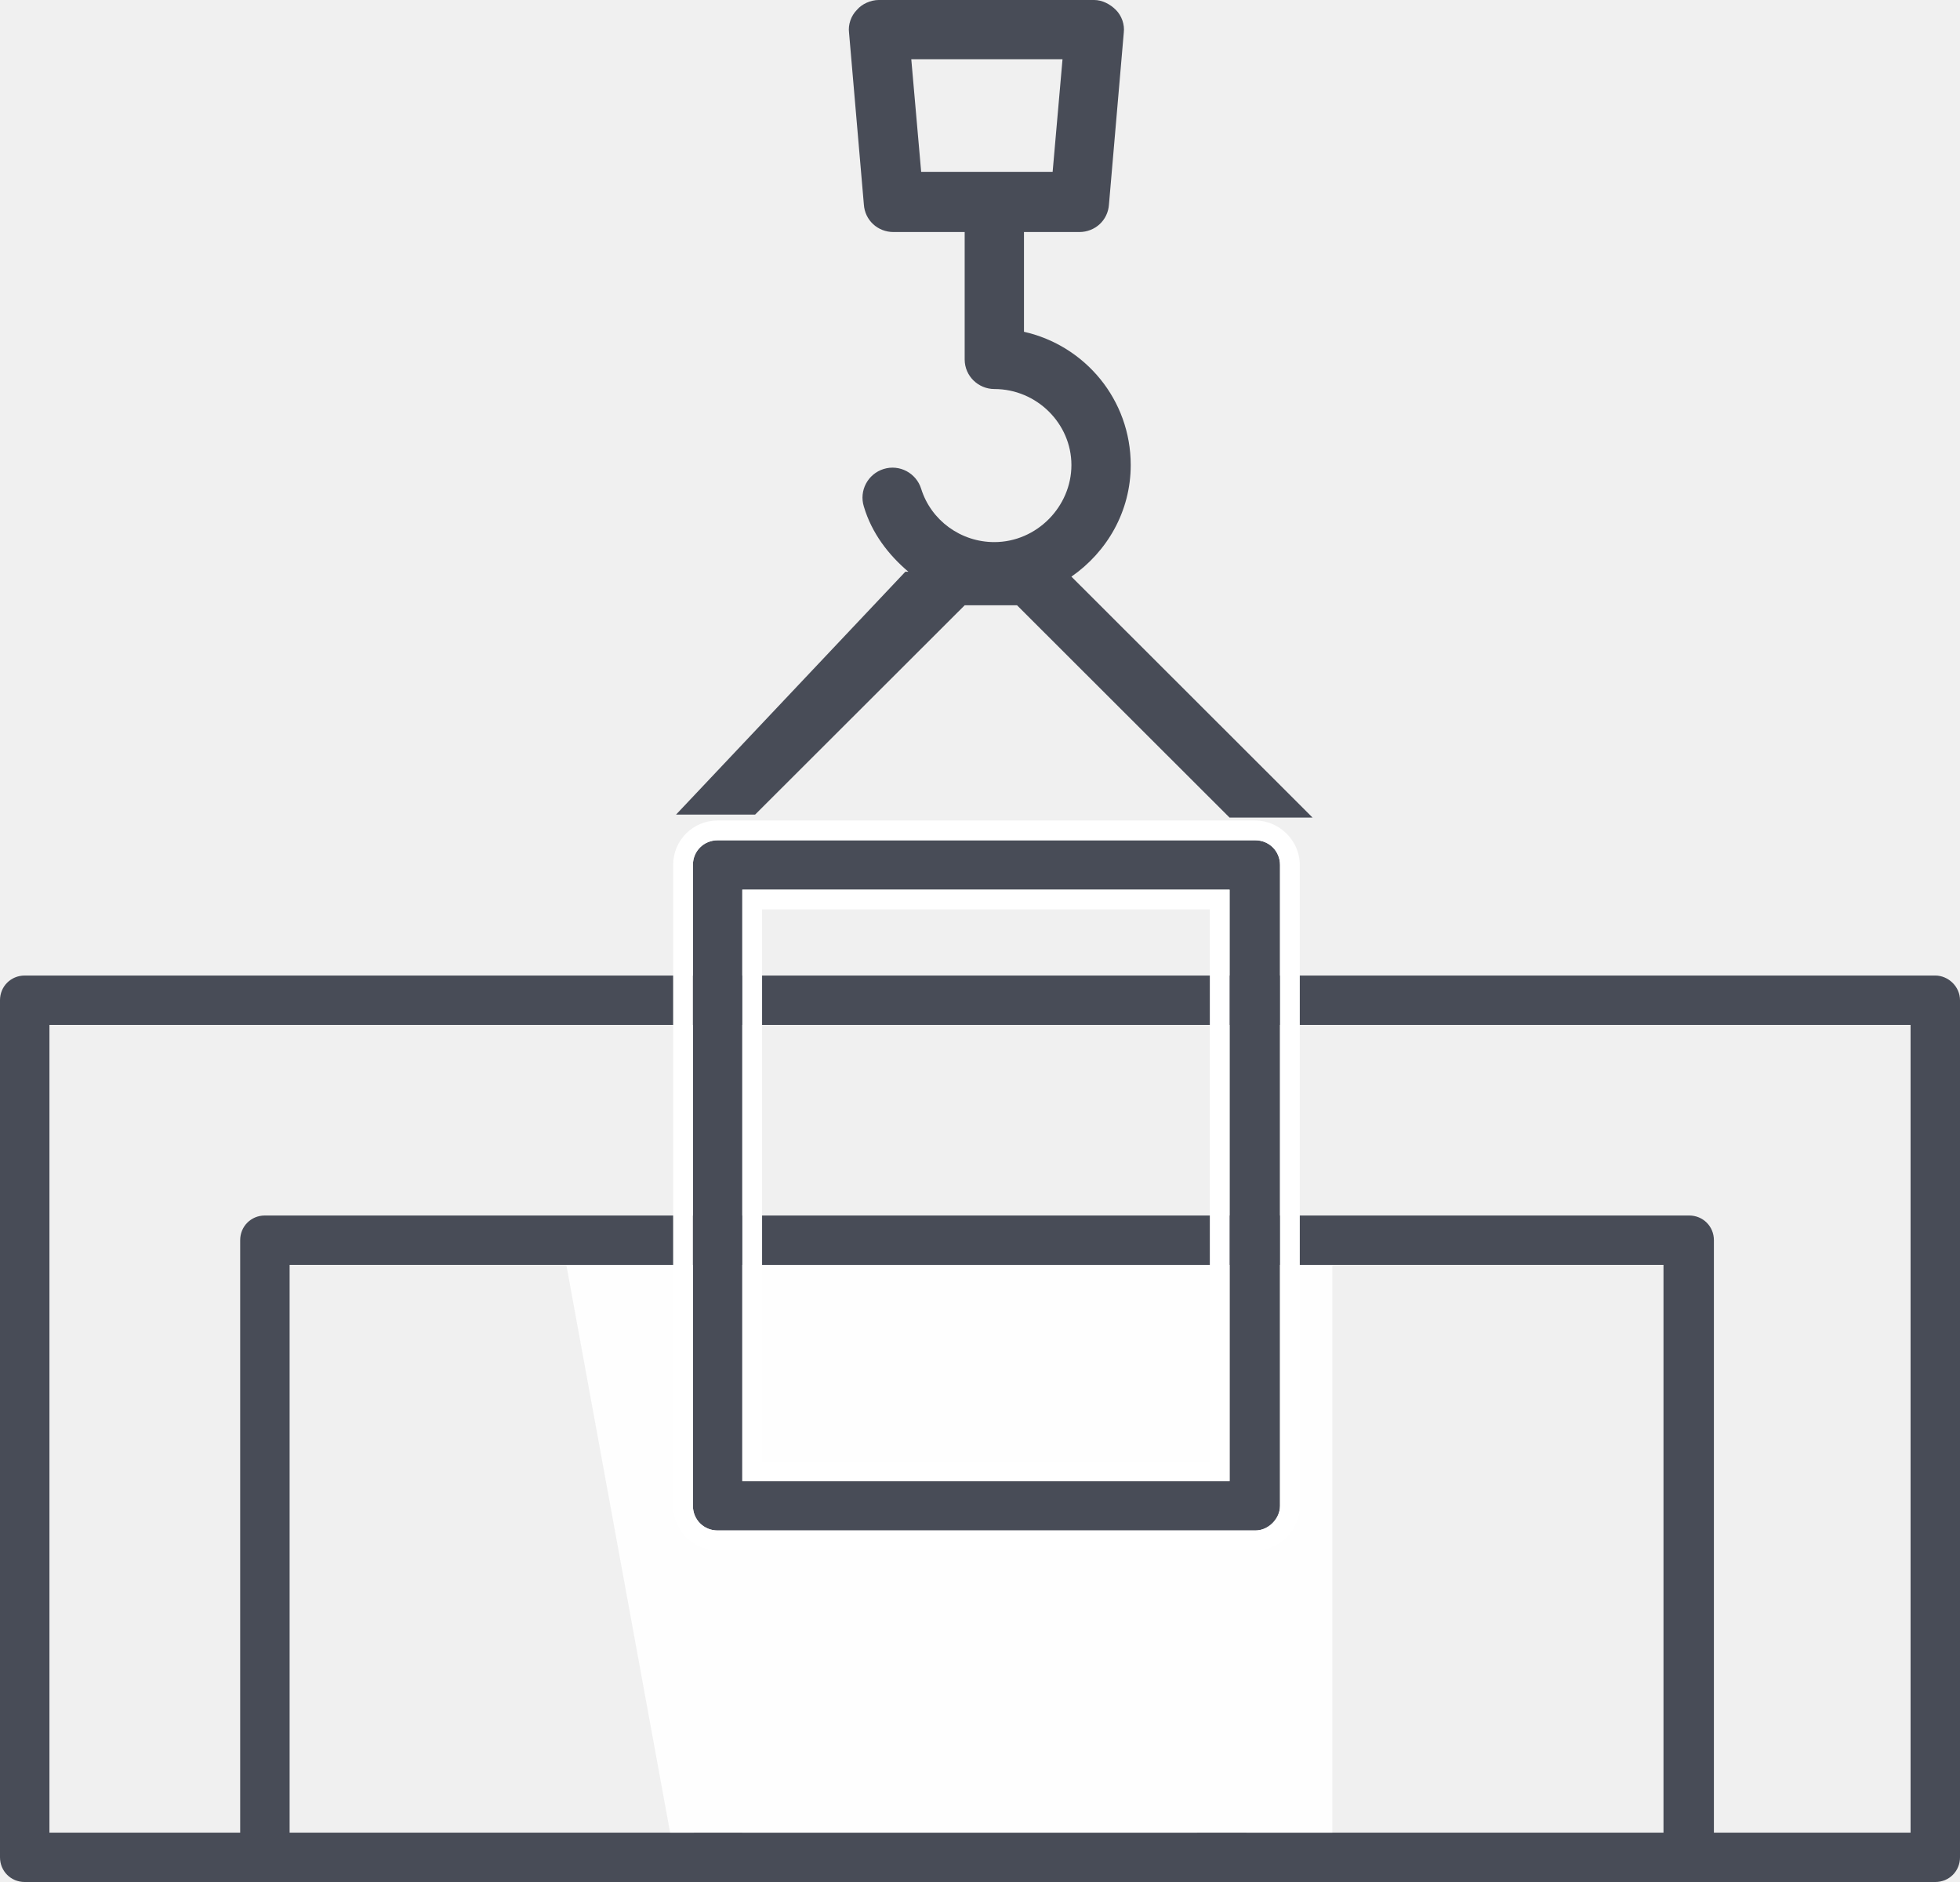
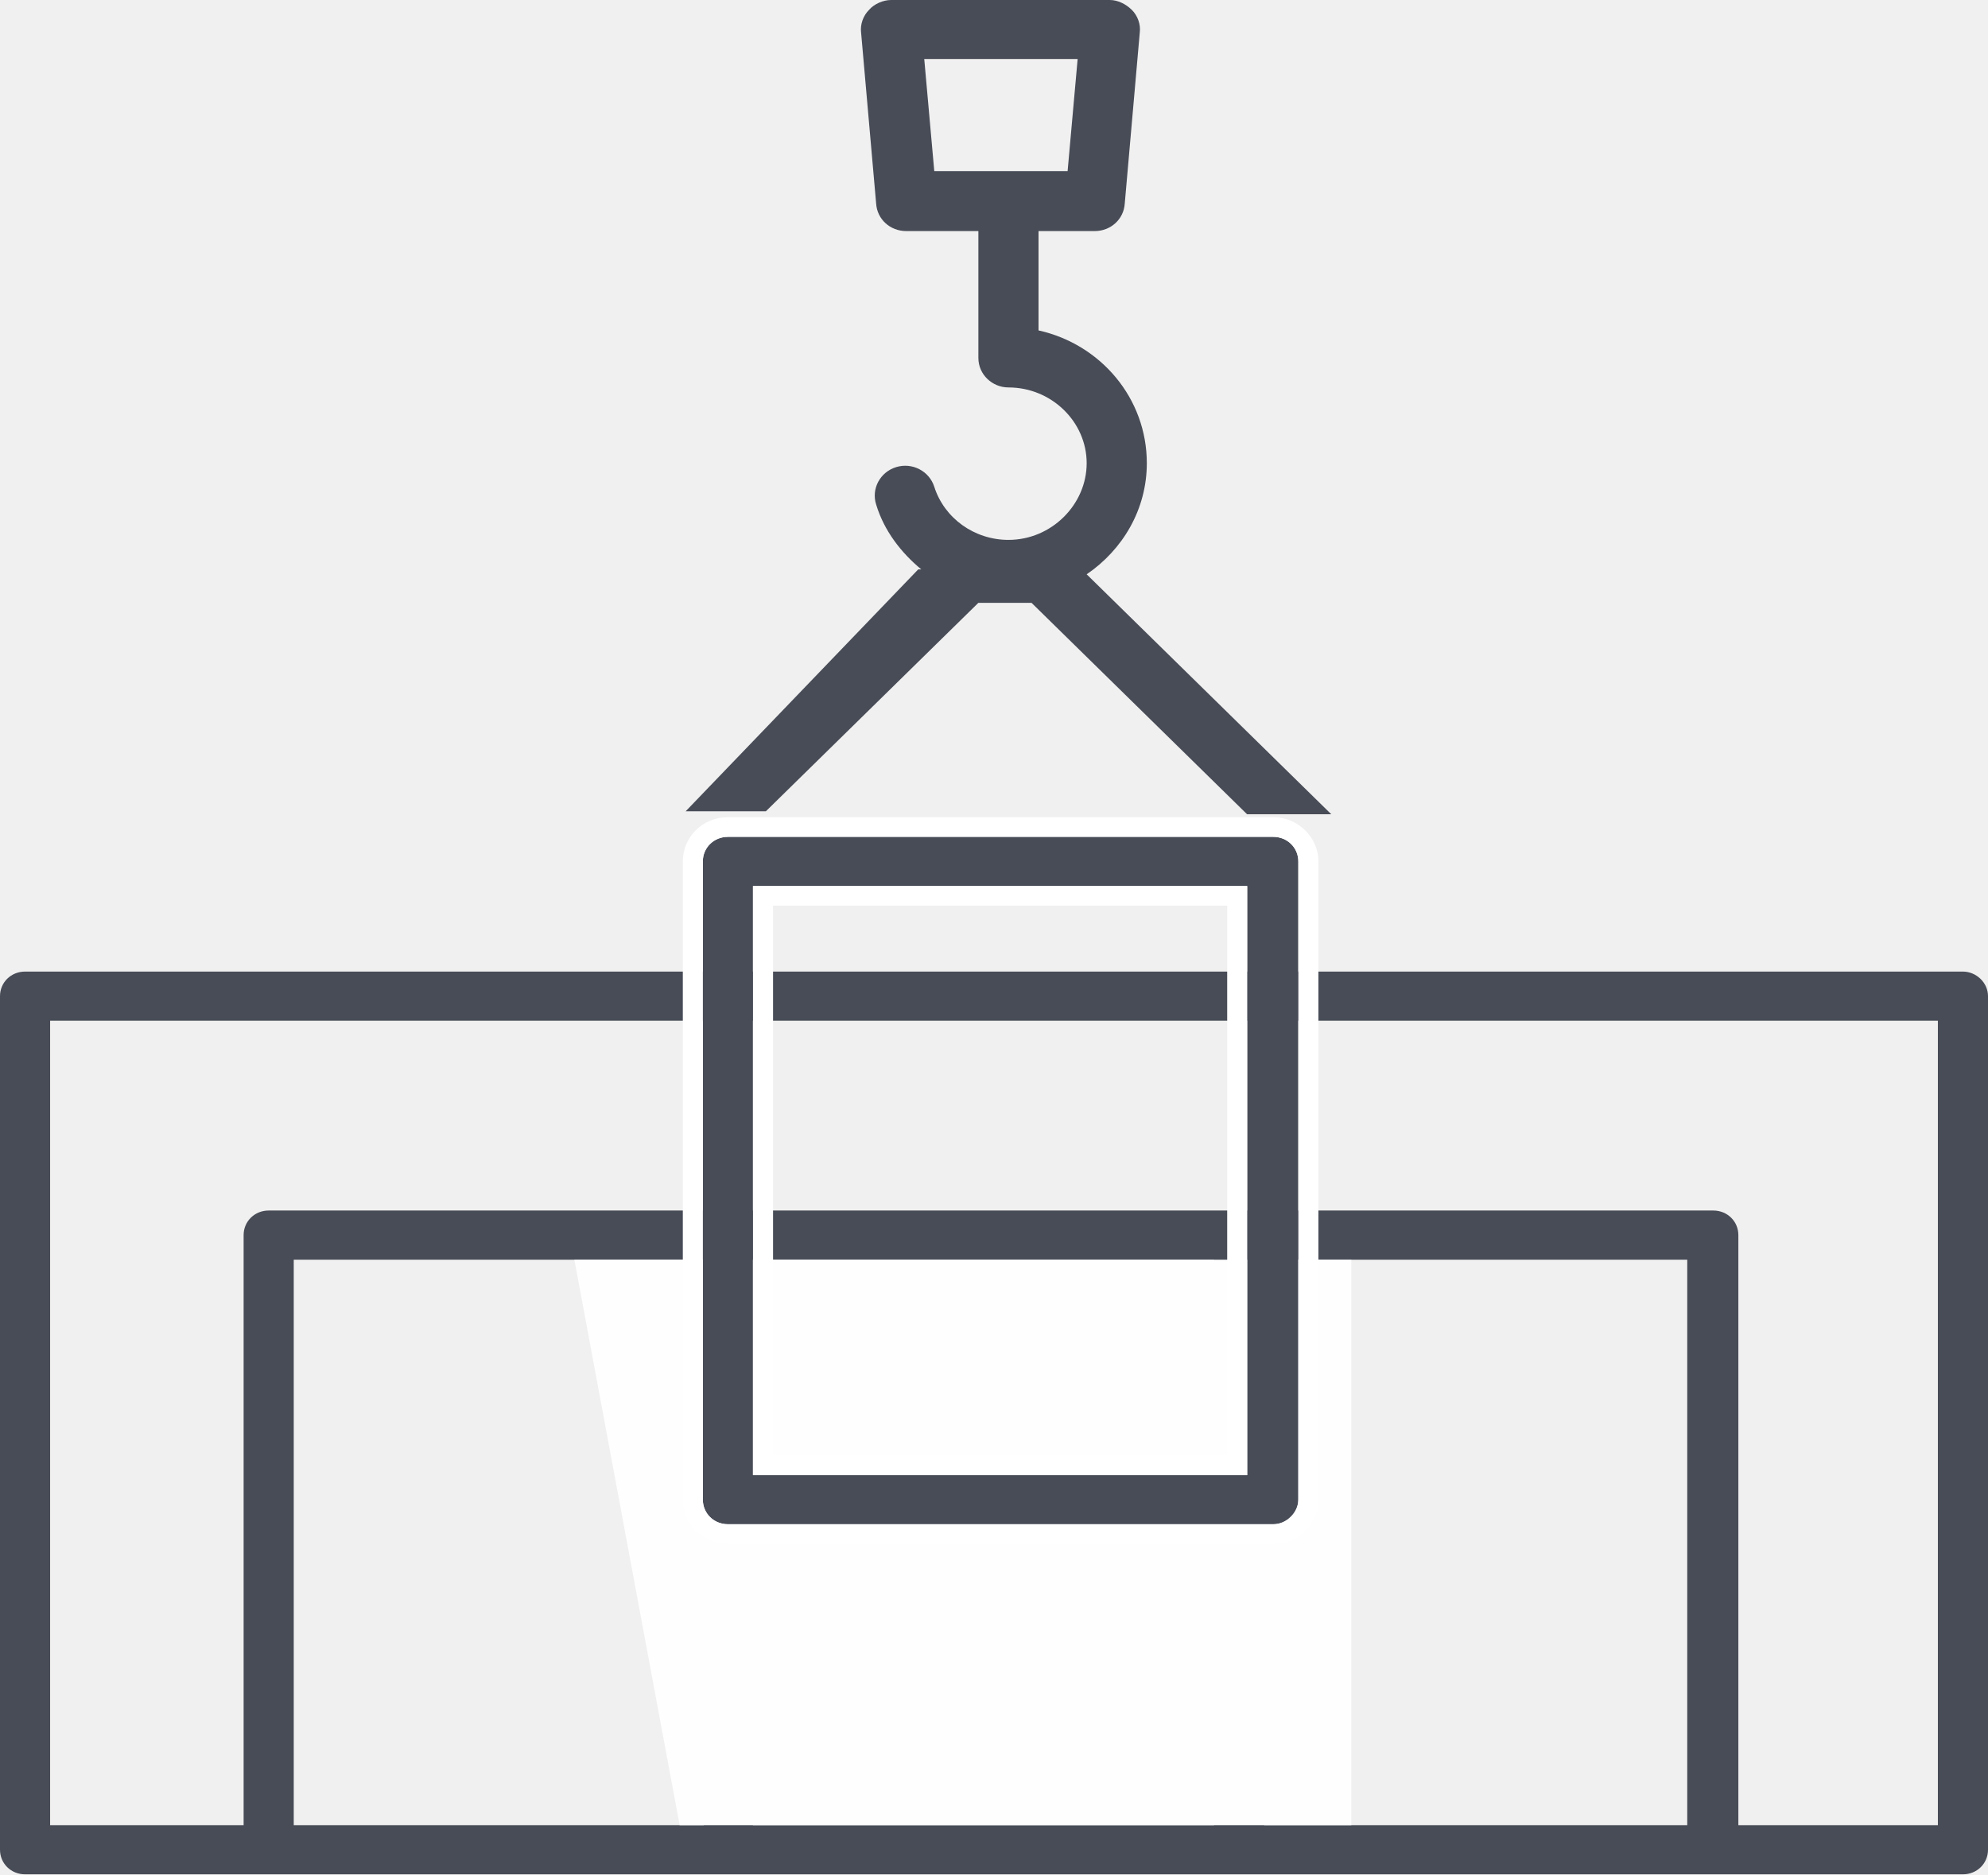
- <svg xmlns="http://www.w3.org/2000/svg" width="50" height="48" viewBox="0 0 50 48" fill="none">
-   <path d="M49.37 24.881H0.63C0.277 24.881 0 25.158 0 25.511V47.37C0 47.723 0.277 48 0.63 48H6.757H43.091H49.37C49.723 48 50 47.723 50 47.37V25.511C50 25.158 49.697 24.881 49.37 24.881ZM30.535 32.26V46.741H18.936V32.26H30.535ZM17.675 46.741H7.388V32.26H14.473H17.701V46.741H17.675ZM31.795 46.741V32.26H42.436V46.741H31.795ZM48.739 46.741H43.722V31.631C43.722 31.278 43.444 31.001 43.091 31.001H6.757C6.404 31.001 6.127 31.278 6.127 31.631V46.741H1.261V26.14H48.739V46.741Z" fill="#484C57" />
-   <path d="M17.246 20.776H19.263L24.609 15.438H25.945L31.366 20.852H33.484L27.332 14.707C28.239 14.078 28.845 13.045 28.845 11.861C28.845 10.199 27.685 8.814 26.122 8.462V5.918H27.534C27.937 5.918 28.265 5.616 28.29 5.213L28.668 0.831C28.693 0.63 28.618 0.403 28.466 0.252C28.315 0.101 28.113 0 27.912 0H22.415C22.213 0 21.986 0.101 21.86 0.252C21.709 0.403 21.633 0.63 21.659 0.831L22.037 5.213C22.062 5.616 22.39 5.918 22.793 5.918H24.609V9.167C24.609 9.595 24.962 9.922 25.365 9.922C26.449 9.922 27.332 10.804 27.332 11.861C27.332 12.919 26.449 13.826 25.365 13.826C24.508 13.826 23.751 13.272 23.499 12.466C23.373 12.063 22.945 11.836 22.541 11.962C22.138 12.088 21.911 12.516 22.037 12.919C22.238 13.599 22.667 14.153 23.172 14.581H23.096L17.246 20.776ZM23.247 1.511H27.105L26.853 4.382H23.499L23.247 1.511Z" fill="#484C57" />
-   <path d="M33.988 32.26V46.741H17.095L14.447 32.26" fill="#FEFEFE" />
-   <path d="M32.023 39.035H18.306C17.953 39.035 17.676 38.758 17.676 38.405V22.061C17.676 21.709 17.953 21.432 18.306 21.432H32.023C32.376 21.432 32.653 21.709 32.653 22.061V38.405C32.653 38.733 32.35 39.035 32.023 39.035ZM18.936 37.776H31.367V22.691H18.936V37.776Z" fill="#484C57" />
-   <path d="M32.023 21.431C32.376 21.431 32.654 21.708 32.654 22.061V38.405C32.654 38.757 32.376 39.034 32.023 39.034H18.306C17.953 39.034 17.676 38.757 17.676 38.405V22.061C17.676 21.708 17.953 21.431 18.306 21.431H32.023ZM18.937 37.775H31.367V22.69H18.937V37.775ZM32.023 20.927H18.306C17.676 20.927 17.172 21.431 17.172 22.061V38.405C17.172 39.034 17.676 39.538 18.306 39.538H32.023C32.654 39.538 33.158 39.034 33.158 38.405V22.061C33.158 21.431 32.628 20.927 32.023 20.927ZM19.441 23.194H30.863V37.271H19.441V23.194Z" fill="white" />
+ <svg xmlns="http://www.w3.org/2000/svg" width="70" height="66" viewBox="0 0 70 66" fill="none">
+   <path d="M69.118 34.212H0.883C0.388 34.212 0 34.593 0 35.078V65.134C0 65.619 0.388 66 0.883 66H9.46H60.328H69.118C69.612 66 70 65.619 70 65.134V35.078C70 34.593 69.576 34.212 69.118 34.212ZM42.748 44.358V64.269H26.51V44.358H42.748ZM24.745 64.269H10.343V44.358H20.262H24.781V64.269H24.745ZM44.513 64.269V44.358H59.41V64.269H44.513ZM68.235 64.269H61.21V43.492C61.21 43.007 60.822 42.626 60.328 42.626H9.46C8.966 42.626 8.578 43.007 8.578 43.492V64.269H1.765V35.943H68.235V64.269Z" fill="#484C57" />
+   <path d="M24.143 28.568H26.967L34.45 21.227H36.321L43.911 28.672H46.876L38.263 20.223C39.533 19.357 40.381 17.937 40.381 16.31C40.381 14.024 38.757 12.12 36.568 11.635V8.137H38.545C39.11 8.137 39.569 7.722 39.604 7.168L40.133 1.143C40.169 0.866 40.063 0.554 39.851 0.346C39.639 0.139 39.357 0 39.075 0H31.379C31.097 0 30.779 0.139 30.602 0.346C30.391 0.554 30.285 0.866 30.32 1.143L30.85 7.168C30.885 7.722 31.344 8.137 31.909 8.137H34.45V12.604C34.45 13.193 34.944 13.643 35.509 13.643C37.027 13.643 38.263 14.855 38.263 16.31C38.263 17.764 37.027 19.011 35.509 19.011C34.309 19.011 33.25 18.249 32.897 17.141C32.721 16.587 32.12 16.275 31.556 16.448C30.991 16.621 30.673 17.21 30.85 17.764C31.132 18.699 31.732 19.461 32.438 20.049H32.332L24.143 28.568ZM32.544 2.078H37.945L37.592 6.025H32.897L32.544 2.078Z" fill="#484C57" />
+   <path d="M47.582 44.358V64.269H23.931L20.225 44.358" fill="#FEFEFE" />
+   <path d="M44.832 53.673H25.629C25.134 53.673 24.746 53.292 24.746 52.807V30.334C24.746 29.849 25.134 29.468 25.629 29.468H44.832C45.326 29.468 45.714 29.849 45.714 30.334V52.807C45.714 53.257 45.291 53.673 44.832 53.673ZM26.511 51.941H43.914V31.2H26.511V51.941Z" fill="#484C57" />
+   <path d="M44.835 29.468C45.329 29.468 45.717 29.848 45.717 30.333V52.806C45.717 53.291 45.329 53.672 44.835 53.672H25.631C25.137 53.672 24.749 53.291 24.749 52.806V30.333C24.749 29.848 25.137 29.468 25.631 29.468H44.835ZM26.514 51.941H43.917V31.199H26.514V51.941ZM44.835 28.775H25.631C24.749 28.775 24.043 29.468 24.043 30.333V52.806C24.043 53.672 24.749 54.365 25.631 54.365H44.835C45.717 54.365 46.423 53.672 46.423 52.806V30.333C46.423 29.468 45.682 28.775 44.835 28.775ZM27.22 31.891H43.211V51.248H27.22V31.891Z" fill="white" />
</svg>
